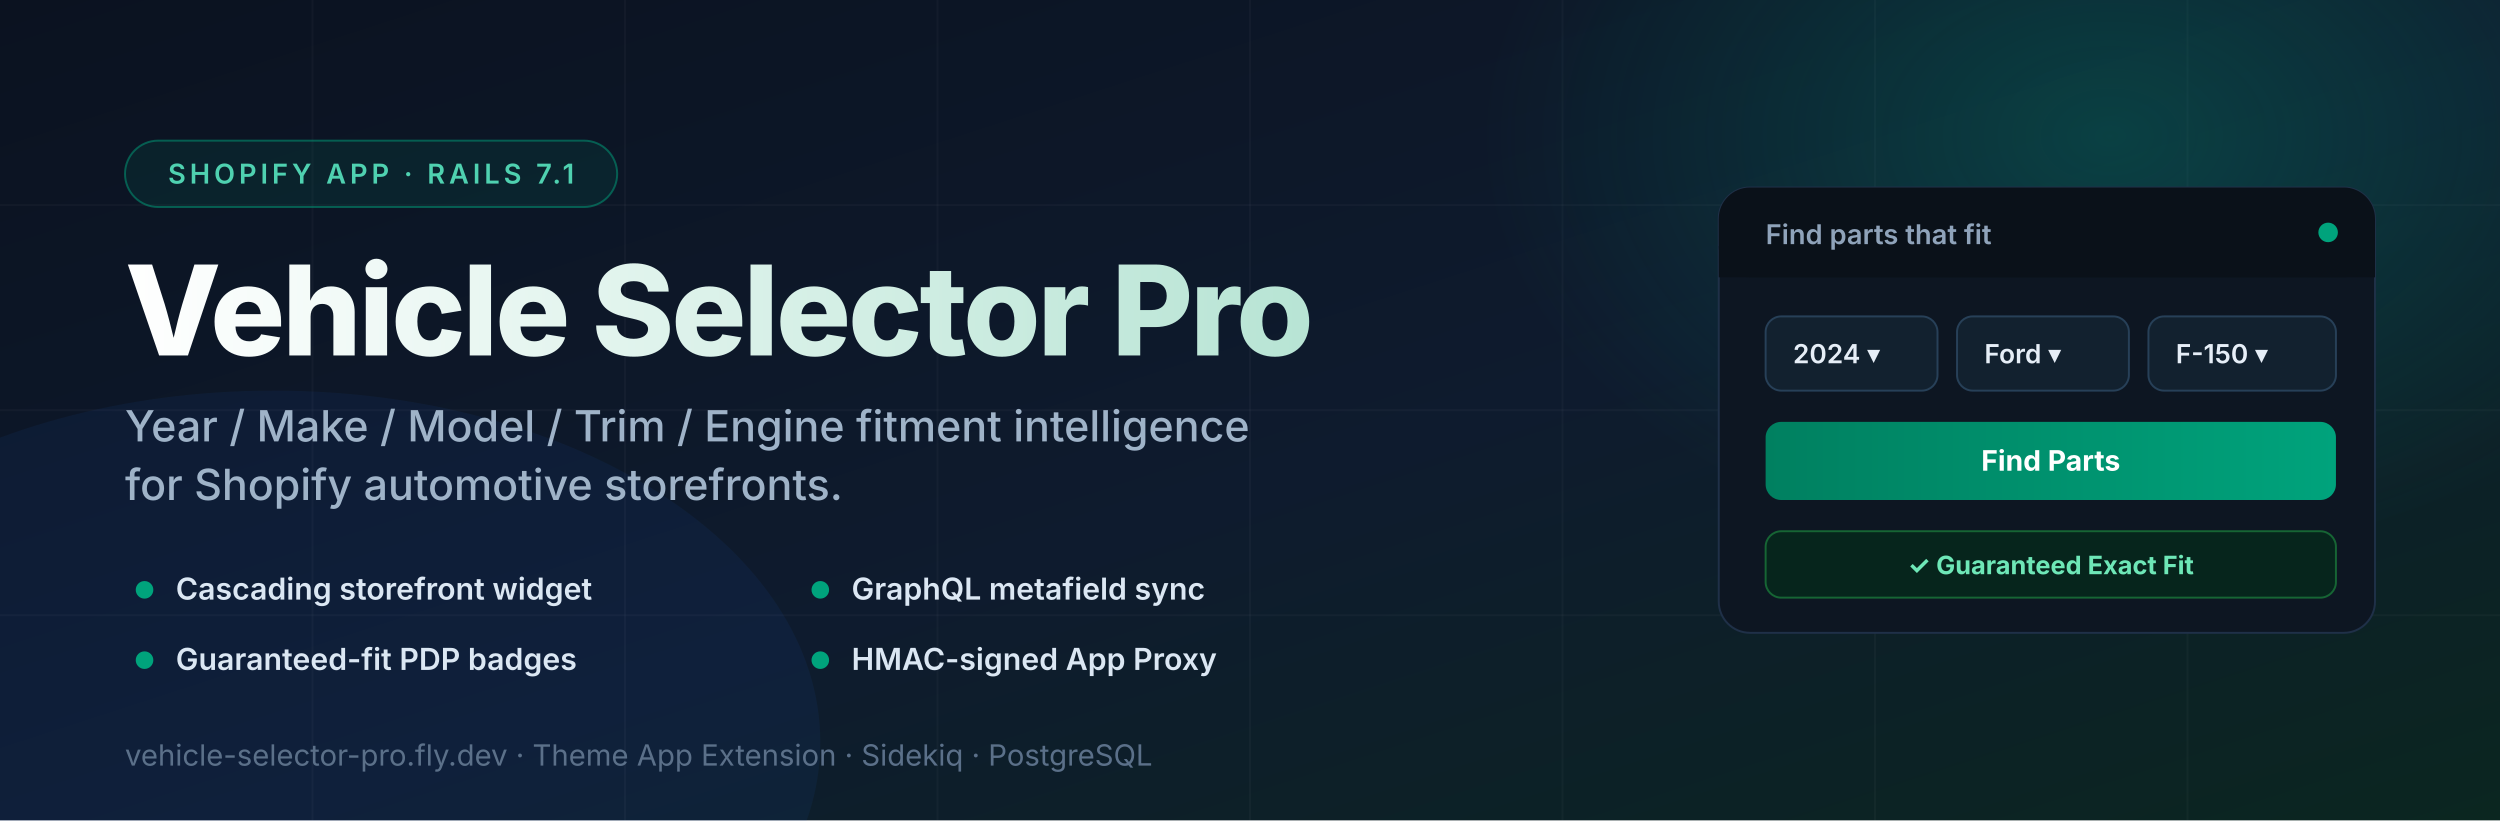
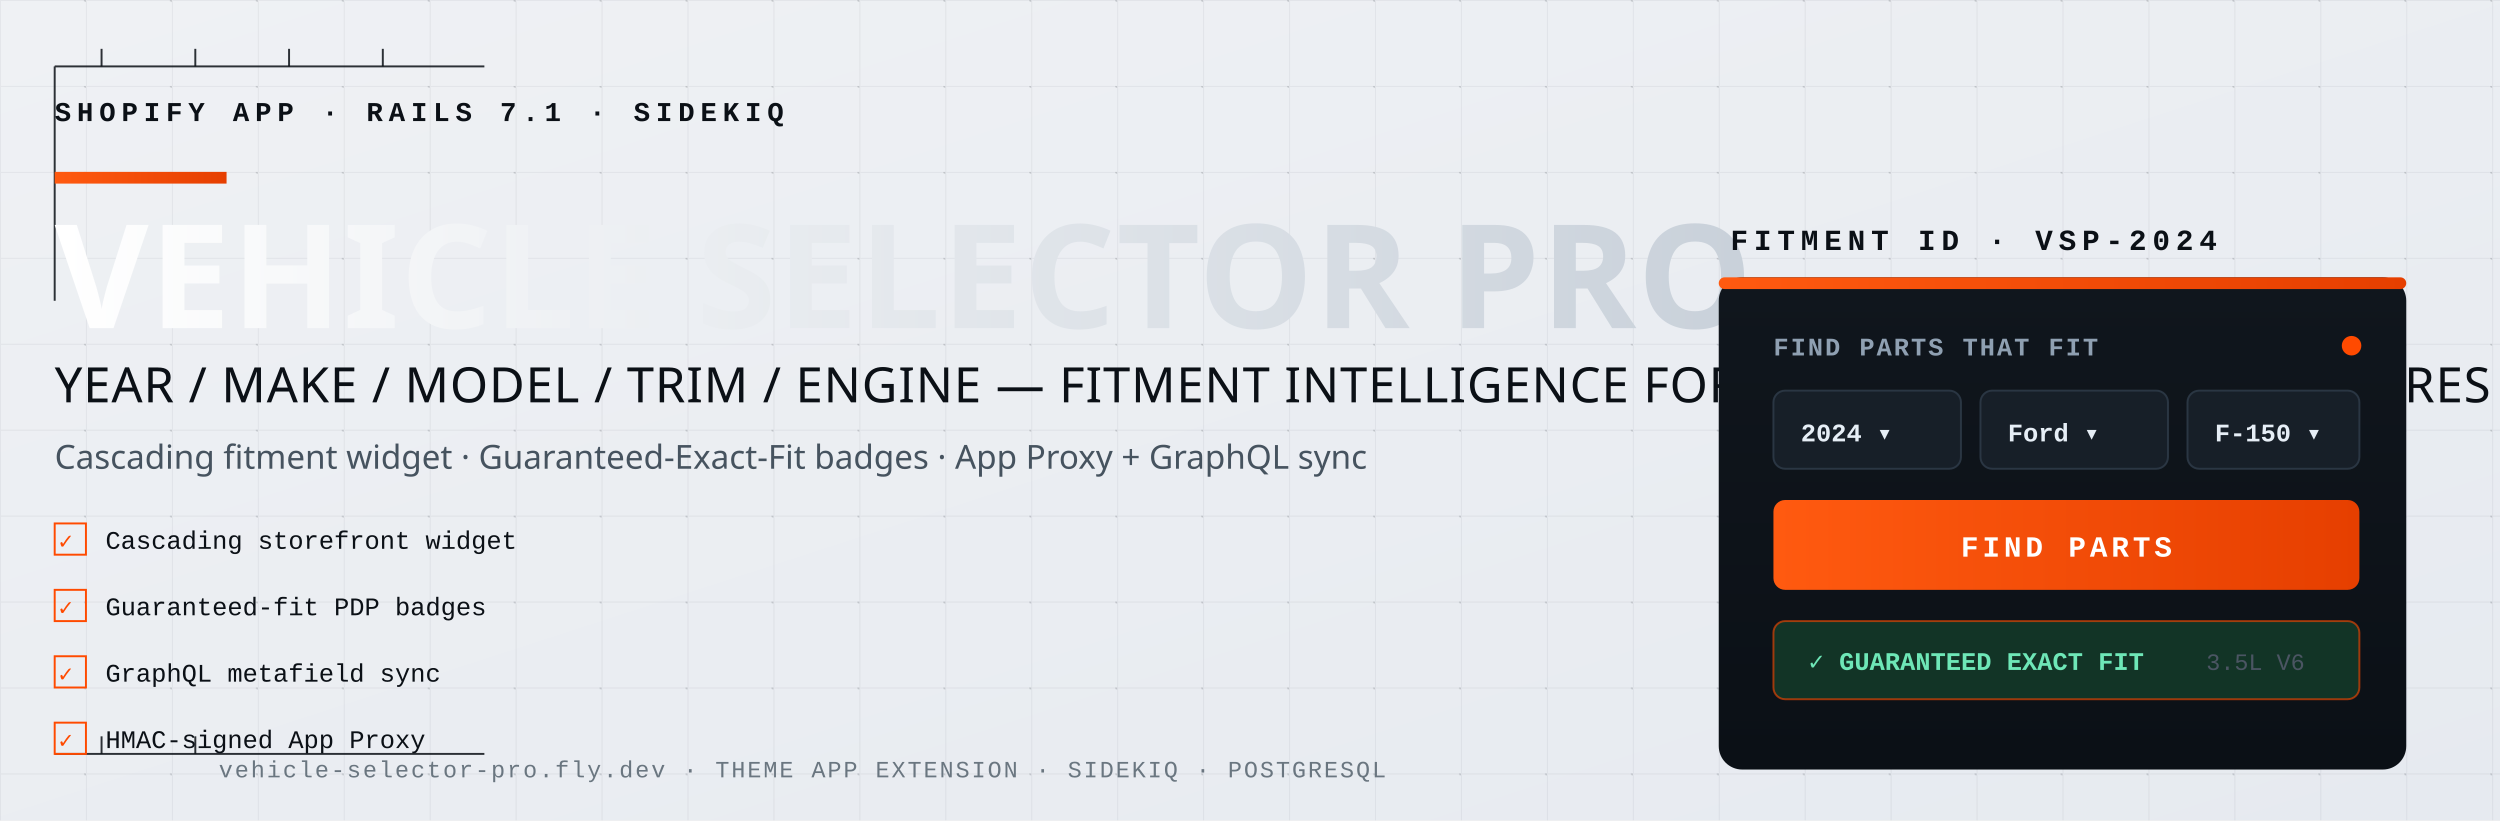
- <svg xmlns="http://www.w3.org/2000/svg" width="1280" height="420" viewBox="0 0 1280 420" font-family="Segoe UI, Inter, Helvetica, Arial, sans-serif">
+ <svg xmlns="http://www.w3.org/2000/svg" width="1280" height="420" viewBox="0 0 1280 420" font-family="Archivo, Segoe UI, Inter, Helvetica, Arial, sans-serif">
  <defs>
-     <linearGradient id="bg" x1="0" y1="0" x2="1" y2="1">
-       <stop offset="0" stop-color="#0b1220" />
-       <stop offset="0.55" stop-color="#0e1b2e" />
-       <stop offset="1" stop-color="#0b2620" />
+     <linearGradient id="paper" x1="0" y1="0" x2="1" y2="1">
+       <stop offset="0" stop-color="#EFF1F4" />
+       <stop offset="1" stop-color="#E6EAF0" />
    </linearGradient>
-     <linearGradient id="green" x1="0" y1="0" x2="1" y2="0">
-       <stop offset="0" stop-color="#008060" />
-       <stop offset="1" stop-color="#00a37c" />
+     <pattern id="grid" width="44" height="44" patternUnits="userSpaceOnUse">
+       <path d="M44 0H0V44" fill="none" stroke="#0B1016" stroke-opacity="0.05" />
+       <circle cx="44" cy="0" r="1.1" fill="#0B1016" fill-opacity="0.14" />
+     </pattern>
+     <linearGradient id="signal" x1="0" y1="0" x2="1" y2="0">
+       <stop offset="0" stop-color="#FF5A10" />
+       <stop offset="1" stop-color="#E63F00" />
+     </linearGradient>
+     <linearGradient id="ink" x1="0" y1="0" x2="0" y2="1">
+       <stop offset="0" stop-color="#10161D" />
+       <stop offset="1" stop-color="#0B1016" />
    </linearGradient>
    <linearGradient id="wordmark" x1="0" y1="0" x2="1" y2="0">
-       <stop offset="0" stop-color="#ffffff" />
-       <stop offset="1" stop-color="#b7e4d4" />
+       <stop offset="0" stop-color="#FFFFFF" />
+       <stop offset="1" stop-color="#C9D1DA" />
    </linearGradient>
-     <radialGradient id="glow" cx="0.5" cy="0.5" r="0.5">
-       <stop offset="0" stop-color="#00a37c" stop-opacity="0.28" />
-       <stop offset="1" stop-color="#00a37c" stop-opacity="0" />
-     </radialGradient>
  </defs>
-   <rect width="1280" height="420" fill="url(#bg)" />
-   <g stroke="#ffffff" stroke-opacity="0.03">
-     <path d="M0 105 H1280 M0 210 H1280 M0 315 H1280" />
-     <path d="M160 0 V420 M320 0 V420 M480 0 V420 M640 0 V420 M800 0 V420 M960 0 V420 M1120 0 V420" />
+   <rect width="1280" height="420" fill="url(#paper)" />
+   <rect width="1280" height="420" fill="url(#grid)" />
+   <g stroke="#0B1016" stroke-opacity="0.85">
+     <path d="M28 34 H248 M28 34 V154" fill="none" />
+     <line x1="28" y1="386" x2="248" y2="386" />
+     <line x1="52" y1="34" x2="52" y2="25" />
+     <line x1="100" y1="34" x2="100" y2="25" />
+     <line x1="148" y1="34" x2="148" y2="25" />
+     <line x1="196" y1="34" x2="196" y2="25" />
+     <line x1="52" y1="386" x2="52" y2="377" />
+     <line x1="100" y1="386" x2="100" y2="377" />
  </g>
-   <ellipse cx="1080" cy="70" rx="320" ry="220" fill="url(#glow)" />
-   <ellipse cx="140" cy="380" rx="280" ry="180" fill="#1f6feb" opacity="0.07" />
+   <rect x="28" y="88" width="88" height="6" fill="url(#signal)" />
+   <text x="28" y="62" fill="#0B1016" font-family="'IBM Plex Mono', 'Courier New', monospace" font-size="14" font-weight="600" letter-spacing="3">SHOPIFY APP · RAILS 7.1 · SIDEKIQ</text>
+   <text x="28" y="168" fill="url(#wordmark)" font-family="Barlow Condensed, 'Arial Narrow', sans-serif" font-size="74" font-weight="700" letter-spacing="0.5">VEHICLE SELECTOR PRO</text>
+   <text x="28" y="206" fill="#0B1016" font-family="Barlow Condensed, 'Arial Narrow', sans-serif" font-size="25" font-weight="500" letter-spacing="0.5">YEAR / MAKE / MODEL / TRIM / ENGINE — FITMENT INTELLIGENCE FOR SHOPIFY AUTOMOTIVE STORES</text>
+   <text x="28" y="240" fill="#46535F" font-family="Archivo, Segoe UI, sans-serif" font-size="17">Cascading fitment widget · Guaranteed-Exact-Fit badges · App Proxy + GraphQL sync</text>
+   <g font-family="'IBM Plex Mono', 'Courier New', monospace" font-size="13" font-weight="500" fill="#0B1016">
+     <rect x="28" y="268" width="16" height="16" fill="none" stroke="#FF4A00" />
+     <text x="30" y="281" fill="#FF4A00" font-size="12" font-weight="700">✓</text>
+     <text x="54" y="281">Cascading storefront widget</text>
+     <rect x="28" y="302" width="16" height="16" fill="none" stroke="#FF4A00" />
+     <text x="30" y="315" fill="#FF4A00" font-size="12" font-weight="700">✓</text>
+     <text x="54" y="315">Guaranteed-fit PDP badges</text>
+     <rect x="28" y="336" width="16" height="16" fill="none" stroke="#FF4A00" />
+     <text x="30" y="349" fill="#FF4A00" font-size="12" font-weight="700">✓</text>
+     <text x="54" y="349">GraphQL metafield sync</text>
+     <rect x="28" y="370" width="16" height="16" fill="none" stroke="#FF4A00" />
+     <text x="30" y="383" fill="#FF4A00" font-size="12" font-weight="700">✓</text>
+     <text x="54" y="383">HMAC-signed App Proxy</text>
+   </g>
+   <text x="112" y="398" fill="#6A7680" font-family="'IBM Plex Mono','Courier New',monospace" font-size="12" letter-spacing="1">vehicle-selector-pro.fly.dev · THEME APP EXTENSION · SIDEKIQ · POSTGRESQL</text>
  <g>
-     <rect x="64" y="72" width="252" height="34" rx="17" fill="#008060" fill-opacity="0.14" stroke="#00a37c" stroke-opacity="0.5" />
-     <text x="190" y="94" fill="#4fd1b0" font-size="14" font-weight="600" text-anchor="middle" letter-spacing="2">SHOPIFY APP · RAILS 7.1</text>
-     <text x="64" y="182" fill="url(#wordmark)" font-size="64" font-weight="800" letter-spacing="-1.5">Vehicle Selector Pro</text>
-     <text x="64" y="226" fill="#9fb3c8" font-size="22" font-weight="500">Year / Make / Model / Trim / Engine fitment intelligence</text>
-     <text x="64" y="256" fill="#9fb3c8" font-size="22" font-weight="500">for Shopify automotive storefronts.</text>
-     <g font-size="15.5" font-weight="600" fill="#dbe7f3">
-       <circle cx="74" cy="302" r="4.5" fill="#00a37c" />
-       <text x="90" y="307">Cascading storefront widget</text>
-       <circle cx="74" cy="338" r="4.5" fill="#00a37c" />
-       <text x="90" y="343">Guaranteed-fit PDP badges</text>
-       <circle cx="420" cy="302" r="4.5" fill="#00a37c" />
-       <text x="436" y="307">GraphQL metafield sync</text>
-       <circle cx="420" cy="338" r="4.5" fill="#00a37c" />
-       <text x="436" y="343">HMAC-signed App Proxy</text>
+     <text x="886" y="128" fill="#0B1016" font-family="'IBM Plex Mono','Courier New',monospace" font-size="15" font-weight="700" letter-spacing="3">FITMENT ID · VSP-2024</text>
+     <rect x="880" y="142" width="352" height="252" rx="12" fill="url(#ink)" />
+     <rect x="880" y="142" width="352" height="6" rx="3" fill="url(#signal)" />
+     <text x="908" y="182" fill="#8FA0B2" font-family="'IBM Plex Mono','Courier New',monospace" font-size="13" font-weight="600" letter-spacing="1">FIND PARTS THAT FIT</text>
+     <circle cx="1204" cy="177" r="5" fill="#FF4A00" />
+     <g font-family="'IBM Plex Mono','Courier New',monospace" font-size="13" font-weight="600">
+       <rect x="908" y="200" width="96" height="40" rx="6" fill="#171F28" stroke="#2A3643" />
+       <text x="922" y="226" fill="#E6EEF6">2024 ▾</text>
+       <rect x="1014" y="200" width="96" height="40" rx="6" fill="#171F28" stroke="#2A3643" />
+       <text x="1028" y="226" fill="#E6EEF6">Ford ▾</text>
+       <rect x="1120" y="200" width="88" height="40" rx="6" fill="#171F28" stroke="#2A3643" />
+       <text x="1134" y="226" fill="#E6EEF6">F-150 ▾</text>
    </g>
-     <text x="64" y="392" fill="#5b7089" font-size="15">vehicle-selector-pro.fly.dev · Theme App Extension · Sidekiq · PostgreSQL</text>
-   </g>
-   <g>
-     <rect x="880" y="96" width="336" height="228" rx="16" fill="#0d1622" stroke="#1f3048" />
-     <rect x="880" y="96" width="336" height="46" rx="16" fill="#0a1119" />
-     <rect x="880" y="126" width="336" height="16" fill="#0a1119" />
-     <text x="904" y="125" fill="#8fa3ba" font-size="14" font-weight="600">Find parts that fit</text>
-     <circle cx="1192" cy="119" r="5" fill="#00a37c" />
-     <g font-size="13.5" font-weight="600">
-       <rect x="904" y="162" width="88" height="38" rx="8" fill="#12212f" stroke="#274058" />
-       <text x="918" y="186" fill="#e6eef7">2024 ▾</text>
-       <rect x="1002" y="162" width="88" height="38" rx="8" fill="#12212f" stroke="#274058" />
-       <text x="1016" y="186" fill="#e6eef7">Ford ▾</text>
-       <rect x="1100" y="162" width="96" height="38" rx="8" fill="#12212f" stroke="#274058" />
-       <text x="1114" y="186" fill="#e6eef7">F-150 ▾</text>
-     </g>
-     <rect x="904" y="216" width="292" height="40" rx="8" fill="url(#green)" />
-     <text x="1050" y="241" fill="#ffffff" font-size="14.5" font-weight="700" text-anchor="middle">Find Parts</text>
-     <rect x="904" y="272" width="292" height="34" rx="8" fill="#06251c" stroke="#166534" />
-     <text x="1050" y="294" fill="#6ee7b7" font-size="13" font-weight="700" text-anchor="middle">✓ Guaranteed Exact Fit</text>
+     <rect x="908" y="256" width="300" height="46" rx="6" fill="url(#signal)" />
+     <text x="1058" y="285" fill="#FFFFFF" font-family="'IBM Plex Mono','Courier New',monospace" font-size="15" font-weight="700" text-anchor="middle" letter-spacing="2">FIND PARTS</text>
+     <rect x="908" y="318" width="300" height="40" rx="6" fill="#123426" stroke="#FF4A00" stroke-opacity="0.6" />
+     <text x="926" y="343" fill="#6EE7B7" font-family="'IBM Plex Mono','Courier New',monospace" font-size="13" font-weight="700">✓ GUARANTEED EXACT FIT</text>
+     <text x="1180" y="343" fill="#4B5563" font-family="'IBM Plex Mono','Courier New',monospace" font-size="12" text-anchor="end">3.5L V6</text>
  </g>
</svg>
